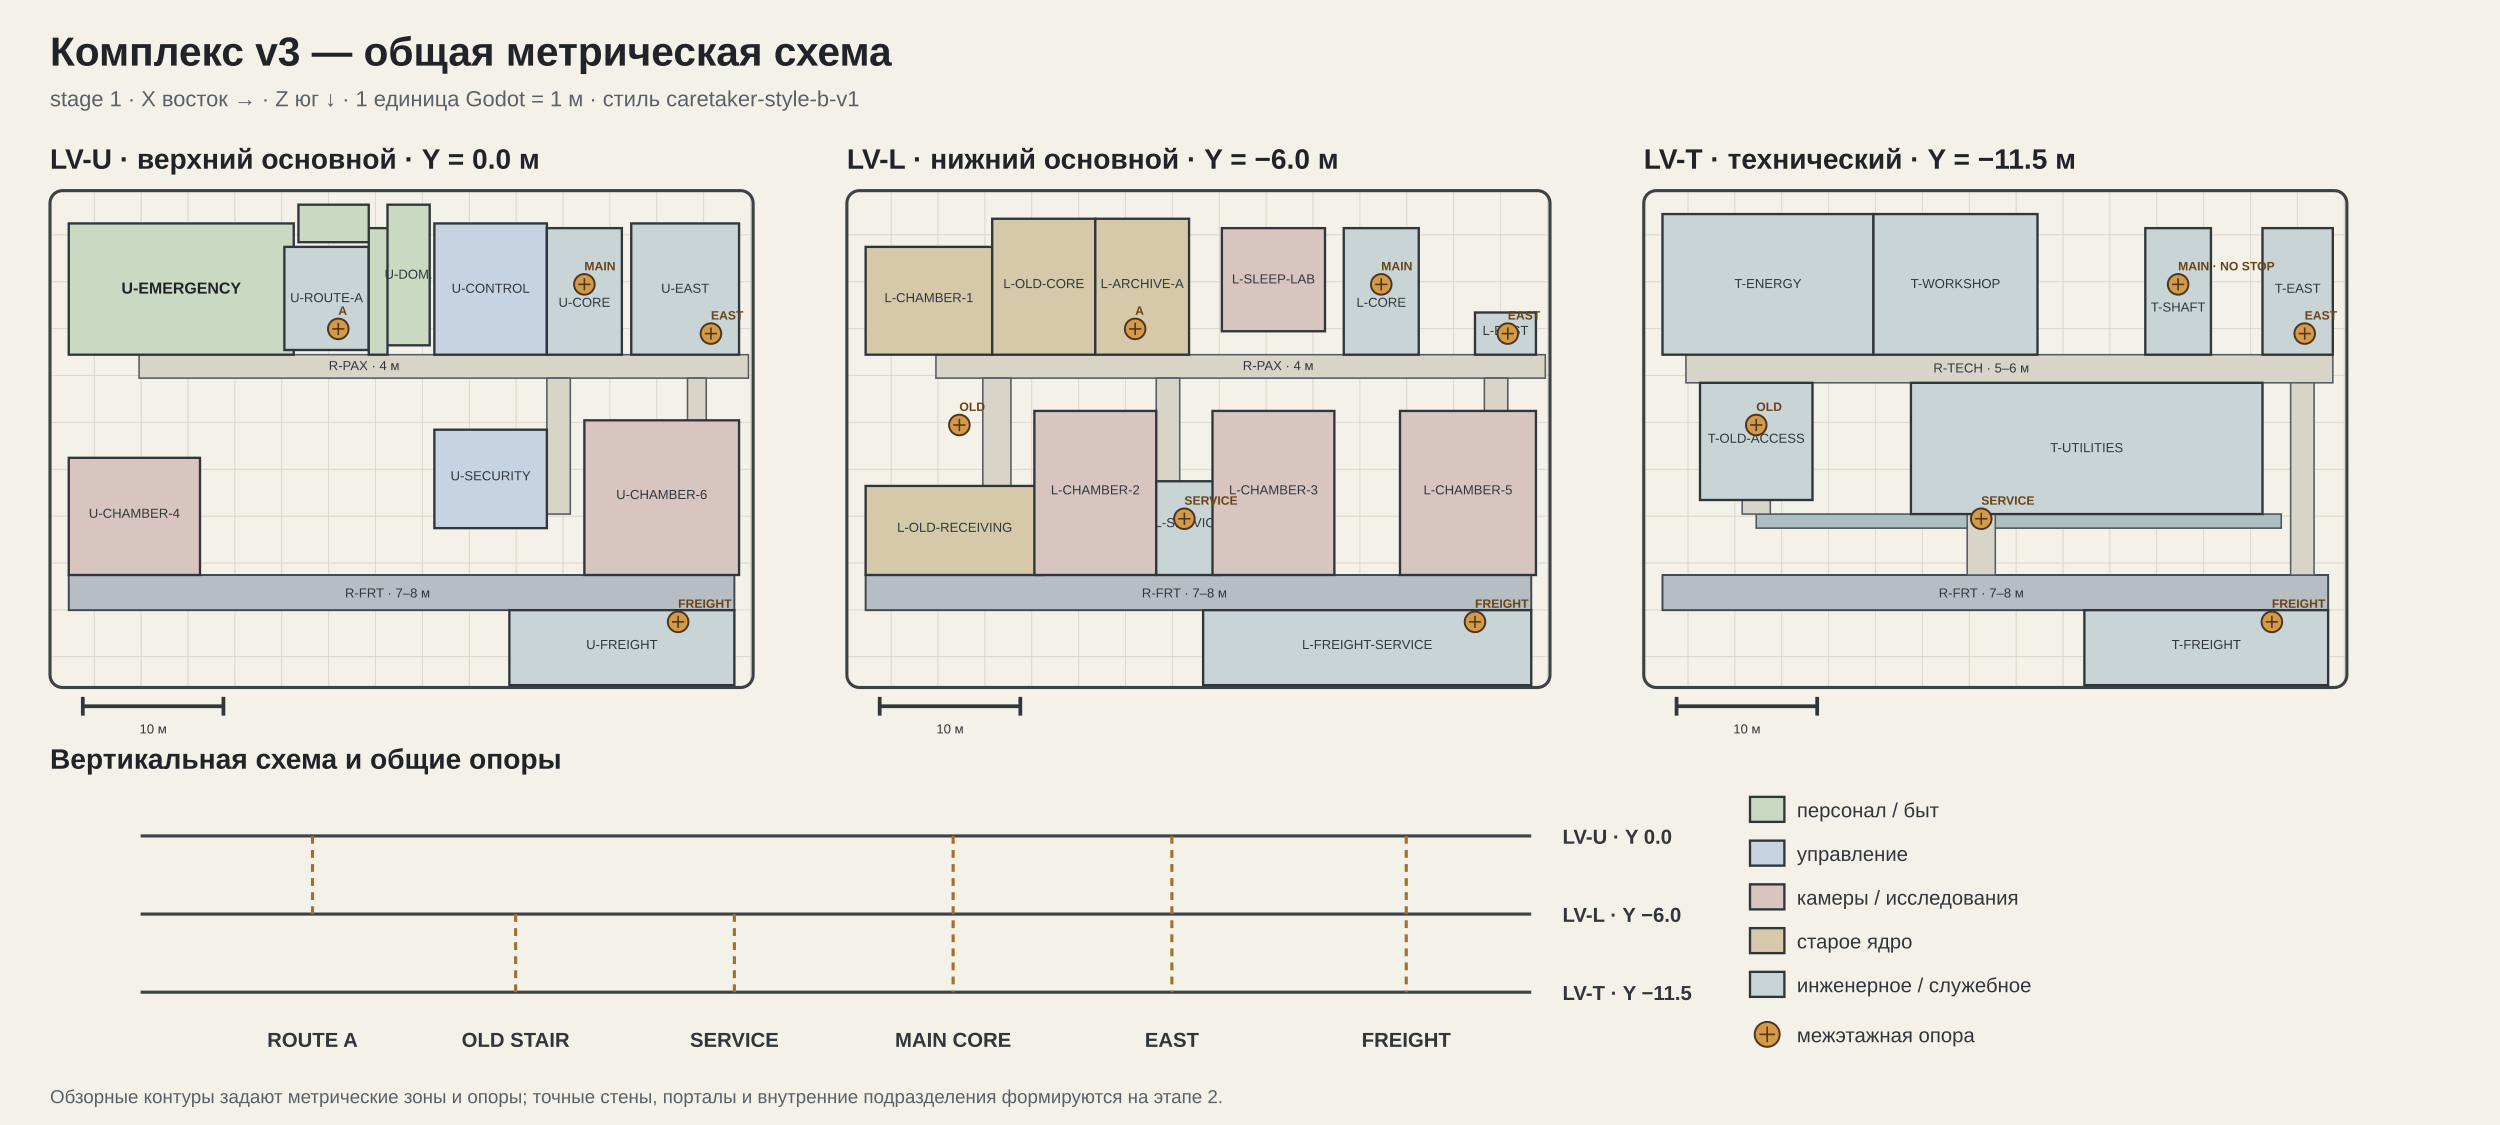
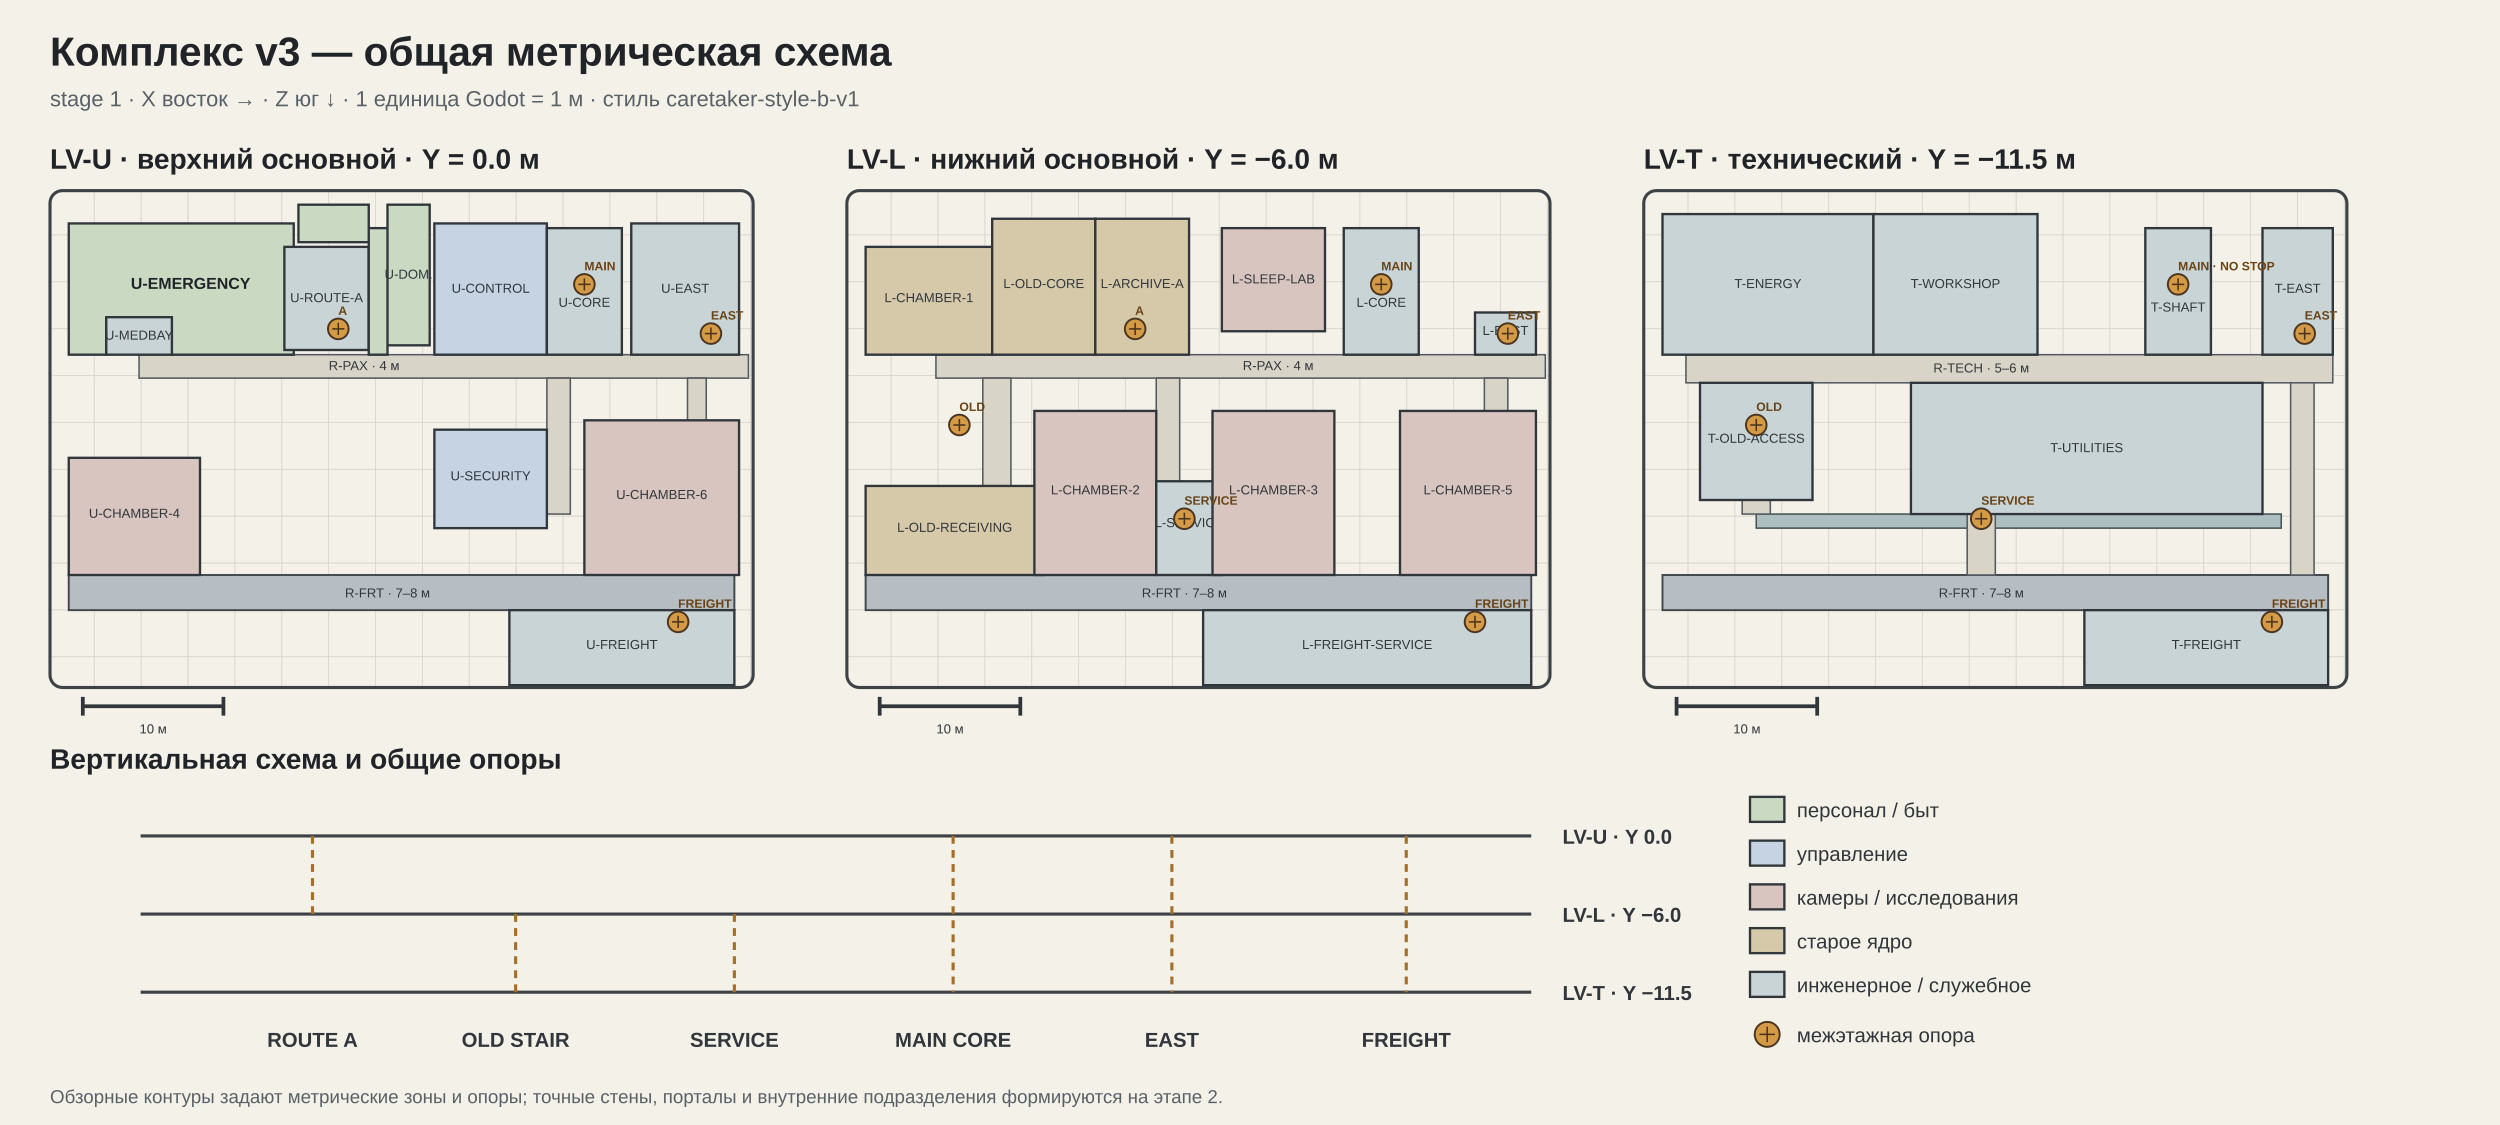
<svg xmlns="http://www.w3.org/2000/svg" width="1600" height="720" viewBox="0 0 1600 720" role="img" aria-labelledby="title desc">
  <defs>
    <pattern id="grid" width="30" height="30" patternUnits="userSpaceOnUse">
      <path d="M30 0H0V30" fill="none" stroke="#d7d2c8" stroke-width="1" />
    </pattern>
    <style>
      .bg{fill:#f4f1e8}.panel{fill:url(#grid);stroke:#3d4247;stroke-width:2}.room{stroke:#30363b;stroke-width:1.5;vector-effect:non-scaling-stroke}.personnel{fill:#c9d9c2}.command{fill:#c5d3e3}.contain{fill:#d8c5c0}.old{fill:#d6c9a9}.utility{fill:#c8d4d6}.passenger{fill:#d9d4c8;stroke:#555b61;stroke-width:1;vector-effect:non-scaling-stroke}.heavy{fill:#b7bec3;stroke:#40484d;stroke-width:1.25;vector-effect:non-scaling-stroke}.gallery{fill:#aebfc2;stroke:#46565a;stroke-width:1;vector-effect:non-scaling-stroke}.anchor{fill:#d49a45;stroke:#4b3520;stroke-width:1.25;vector-effect:non-scaling-stroke}.cross{stroke:#4b3520;stroke-width:1;vector-effect:non-scaling-stroke}.connector{fill:#d9d4c8;stroke:#555b61;stroke-width:1;vector-effect:non-scaling-stroke}.title{font:600 26px 'Segoe UI',Arial,sans-serif;fill:#202428}.subtitle{font:14px 'Segoe UI',Arial,sans-serif;fill:#596168}.level{font:600 18px 'Segoe UI',Arial,sans-serif;fill:#202428}.label{font:600 3.4px 'Segoe UI',Arial,sans-serif;fill:#202428;text-anchor:middle;dominant-baseline:middle}.small{font:2.8px 'Segoe UI',Arial,sans-serif;fill:#30363b;text-anchor:middle;dominant-baseline:middle}.anchor-label{font:600 2.6px 'Segoe UI',Arial,sans-serif;fill:#6a4317}.legend{font:13px 'Segoe UI',Arial,sans-serif;fill:#30363b}.section{stroke:#3d4247;stroke-width:2}.section-dash{stroke:#a36f2a;stroke-width:2;stroke-dasharray:5 4}.section-label{font:600 13px 'Segoe UI',Arial,sans-serif;fill:#30363b}.note{font:12px 'Segoe UI',Arial,sans-serif;fill:#596168}
    </style>
  </defs>
  <rect class="bg" width="1600" height="720" />
  <text id="plan-title" class="title" x="32" y="42">Комплекс v3 — общая метрическая схема</text>
  <text class="subtitle" x="32" y="68">stage 1 · X восток → · Z юг ↓ · 1 единица Godot = 1 м · стиль caretaker-style-b-v1</text>
  <text class="level" x="32" y="108">LV-U · верхний основной · Y = 0.0 м</text>
  <rect class="panel" x="32" y="122" width="450" height="318" rx="8" />
  <g transform="translate(38 128) scale(3)">
    <rect class="passenger" x="17" y="33" width="130" height="5" />
    <rect class="connector" x="104" y="38" width="5" height="29" />
    <rect class="connector" x="134" y="38" width="4" height="12" />
    <rect class="heavy" x="2" y="80" width="142" height="7.5" />
-     <rect class="room personnel" x="2" y="5" width="48" height="28" />
-     <text class="label" x="26" y="19">U-EMERGENCY</text>
+     <path class="room personnel" d="M2 5H50V33H24V25H10V33H2Z" />
+     <text class="label" x="28" y="18">U-EMERGENCY</text>
+     <rect class="room utility" x="10" y="25" width="14" height="8" />
+     <text class="small" x="17" y="29">U-MEDBAY</text>
    <path class="room utility" d="M48 10H66V32H48Z" />
    <text class="small" x="57" y="21">U-ROUTE-A</text>
    <path class="room personnel" d="M51 1H66V9H51ZM66 6H70V33H66ZM70 1H79V31H70Z" />
    <text class="small" x="74.5" y="16">U-DOM.</text>
    <rect class="room command" x="80" y="5" width="24" height="28" />
    <text class="small" x="92" y="19">U-CONTROL</text>
    <rect class="room utility" x="104" y="6" width="16" height="27" />
    <text class="small" x="112" y="22">U-CORE</text>
    <rect class="room utility" x="122" y="5" width="23" height="28" />
    <text class="small" x="133.5" y="19">U-EAST</text>
    <rect class="room contain" x="2" y="55" width="28" height="25" />
    <text class="small" x="16" y="67">U-CHAMBER-4</text>
    <rect class="room command" x="80" y="49" width="24" height="21" />
    <text class="small" x="92" y="59">U-SECURITY</text>
    <rect class="room contain" x="112" y="47" width="33" height="33" />
    <text class="small" x="128.5" y="63">U-CHAMBER-6</text>
    <rect class="room utility" x="96" y="87.5" width="48" height="16" />
    <text class="small" x="120" y="95">U-FREIGHT</text>
    <g transform="translate(112 18)">
      <circle class="anchor" r="2.2" />
      <path class="cross" d="M-1.3 0H1.3M0-1.3V1.3" />
      <text class="anchor-label" x="0" y="-3">MAIN</text>
    </g>
    <g transform="translate(59.5 27.5)">
      <circle class="anchor" r="2.2" />
      <path class="cross" d="M-1.3 0H1.3M0-1.3V1.3" />
      <text class="anchor-label" x="0" y="-3">A</text>
    </g>
    <g transform="translate(139 28.5)">
      <circle class="anchor" r="2.2" />
      <path class="cross" d="M-1.3 0H1.3M0-1.3V1.3" />
      <text class="anchor-label" x="0" y="-3">EAST</text>
    </g>
    <g transform="translate(132 90)">
      <circle class="anchor" r="2.2" />
      <path class="cross" d="M-1.3 0H1.3M0-1.3V1.3" />
      <text class="anchor-label" x="0" y="-3">FREIGHT</text>
    </g>
    <text class="small" x="65" y="35.5">R-PAX · 4 м</text>
    <text class="small" x="70" y="84">R-FRT · 7–8 м</text>
    <path d="M5 108H35" stroke="#30363b" stroke-width="0.8" />
    <path d="M5 106V110M35 106V110" stroke="#30363b" stroke-width="0.8" />
    <text class="small" x="20" y="113">10 м</text>
  </g>
  <text class="level" x="542" y="108">LV-L · нижний основной · Y = −6.0 м</text>
  <rect class="panel" x="542" y="122" width="450" height="318" rx="8" />
  <g transform="translate(548 128) scale(3)">
    <rect class="passenger" x="17" y="33" width="130" height="5" />
    <rect class="connector" x="27" y="38" width="6" height="25" />
    <rect class="connector" x="64" y="38" width="5" height="30" />
    <rect class="connector" x="134" y="38" width="5" height="42" />
    <rect class="heavy" x="2" y="80" width="142" height="7.5" />
    <rect class="room old" x="2" y="10" width="27" height="23" />
    <text class="small" x="15.5" y="21">L-CHAMBER-1</text>
    <rect class="room old" x="29" y="4" width="22" height="29" />
    <text class="small" x="40" y="18">L-OLD-CORE</text>
    <rect class="room old" x="51" y="4" width="20" height="29" />
    <text class="small" x="61" y="18">L-ARCHIVE-A</text>
    <rect class="room contain" x="78" y="6" width="22" height="22" />
    <text class="small" x="89" y="17">L-SLEEP-LAB</text>
    <rect class="room utility" x="104" y="6" width="16" height="27" />
    <text class="small" x="112" y="22">L-CORE</text>
    <rect class="room utility" x="132" y="24" width="13" height="9" />
    <text class="small" x="138.5" y="28">L-EAST</text>
    <rect class="room old" x="2" y="61" width="38" height="19" />
    <text class="small" x="21" y="70">L-OLD-RECEIVING</text>
    <rect class="room contain" x="38" y="45" width="26" height="35" />
    <text class="small" x="51" y="62">L-CHAMBER-2</text>
    <rect class="room utility" x="64" y="60" width="14" height="20" />
    <text class="small" x="71" y="69">L-SERVICE</text>
    <rect class="room contain" x="76" y="45" width="26" height="35" />
    <text class="small" x="89" y="62">L-CHAMBER-3</text>
    <rect class="room contain" x="116" y="45" width="29" height="35" />
    <text class="small" x="130.5" y="62">L-CHAMBER-5</text>
    <rect class="room utility" x="74" y="87.5" width="70" height="16" />
    <text class="small" x="109" y="95">L-FREIGHT-SERVICE</text>
    <g transform="translate(112 18)">
      <circle class="anchor" r="2.2" />
      <path class="cross" d="M-1.3 0H1.3M0-1.3V1.3" />
      <text class="anchor-label" x="0" y="-3">MAIN</text>
    </g>
    <g transform="translate(59.5 27.5)">
      <circle class="anchor" r="2.2" />
      <path class="cross" d="M-1.3 0H1.3M0-1.3V1.3" />
      <text class="anchor-label" x="0" y="-3">A</text>
    </g>
    <g transform="translate(22 48)">
      <circle class="anchor" r="2.2" />
      <path class="cross" d="M-1.3 0H1.3M0-1.3V1.3" />
      <text class="anchor-label" x="0" y="-3">OLD</text>
    </g>
    <g transform="translate(70 68)">
      <circle class="anchor" r="2.2" />
      <path class="cross" d="M-1.3 0H1.3M0-1.3V1.3" />
      <text class="anchor-label" x="0" y="-3">SERVICE</text>
    </g>
    <g transform="translate(139 28.5)">
      <circle class="anchor" r="2.2" />
      <path class="cross" d="M-1.3 0H1.3M0-1.3V1.3" />
      <text class="anchor-label" x="0" y="-3">EAST</text>
    </g>
    <g transform="translate(132 90)">
      <circle class="anchor" r="2.2" />
      <path class="cross" d="M-1.3 0H1.3M0-1.3V1.3" />
      <text class="anchor-label" x="0" y="-3">FREIGHT</text>
    </g>
    <text class="small" x="90" y="35.5">R-PAX · 4 м</text>
    <text class="small" x="70" y="84">R-FRT · 7–8 м</text>
    <path d="M5 108H35" stroke="#30363b" stroke-width="0.8" />
    <path d="M5 106V110M35 106V110" stroke="#30363b" stroke-width="0.8" />
    <text class="small" x="20" y="113">10 м</text>
  </g>
  <text class="level" x="1052" y="108">LV-T · технический · Y = −11.5 м</text>
  <rect class="panel" x="1052" y="122" width="450" height="318" rx="8" />
  <g transform="translate(1058 128) scale(3)">
    <rect class="passenger" x="7" y="33" width="138" height="6" />
    <rect class="gallery" x="22" y="67" width="112" height="3" />
    <rect class="heavy" x="2" y="80" width="142" height="7.5" />
    <rect class="connector" x="19" y="39" width="6" height="28" />
    <rect class="connector" x="67" y="39" width="6" height="41" />
    <rect class="connector" x="136" y="39" width="5" height="41" />
    <rect class="room utility" x="2" y="3" width="45" height="30" />
    <text class="small" x="24.5" y="18">T-ENERGY</text>
    <rect class="room utility" x="47" y="3" width="35" height="30" />
    <text class="small" x="64.5" y="18">T-WORKSHOP</text>
    <rect class="room utility" x="105" y="6" width="14" height="27" />
    <text class="small" x="112" y="23">T-SHAFT</text>
    <rect class="room utility" x="130" y="6" width="15" height="27" />
    <text class="small" x="137.5" y="19">T-EAST</text>
    <rect class="room utility" x="10" y="39" width="24" height="25" />
    <text class="small" x="22" y="51">T-OLD-ACCESS</text>
    <rect class="room utility" x="55" y="39" width="75" height="28" />
    <text class="small" x="92.5" y="53">T-UTILITIES</text>
    <rect class="room utility" x="92" y="87.5" width="52" height="16" />
    <text class="small" x="118" y="95">T-FREIGHT</text>
    <g transform="translate(112 18)">
      <circle class="anchor" r="2.2" />
      <path class="cross" d="M-1.3 0H1.3M0-1.3V1.3" />
      <text class="anchor-label" x="0" y="-3">MAIN · NO STOP</text>
    </g>
    <g transform="translate(22 48)">
      <circle class="anchor" r="2.2" />
      <path class="cross" d="M-1.3 0H1.3M0-1.3V1.3" />
      <text class="anchor-label" x="0" y="-3">OLD</text>
    </g>
    <g transform="translate(70 68)">
      <circle class="anchor" r="2.2" />
      <path class="cross" d="M-1.3 0H1.3M0-1.3V1.3" />
      <text class="anchor-label" x="0" y="-3">SERVICE</text>
    </g>
    <g transform="translate(139 28.5)">
      <circle class="anchor" r="2.2" />
      <path class="cross" d="M-1.3 0H1.3M0-1.3V1.3" />
      <text class="anchor-label" x="0" y="-3">EAST</text>
    </g>
    <g transform="translate(132 90)">
      <circle class="anchor" r="2.2" />
      <path class="cross" d="M-1.3 0H1.3M0-1.3V1.3" />
      <text class="anchor-label" x="0" y="-3">FREIGHT</text>
    </g>
    <text class="small" x="70" y="36">R-TECH · 5–6 м</text>
    <text class="small" x="70" y="84">R-FRT · 7–8 м</text>
    <path d="M5 108H35" stroke="#30363b" stroke-width="0.8" />
    <path d="M5 106V110M35 106V110" stroke="#30363b" stroke-width="0.8" />
    <text class="small" x="20" y="113">10 м</text>
  </g>
  <text class="level" x="32" y="492">Вертикальная схема и общие опоры</text>
  <line class="section" x1="90" y1="535" x2="980" y2="535" />
  <text class="section-label" x="1000" y="540">LV-U · Y 0.0</text>
  <line class="section" x1="90" y1="585" x2="980" y2="585" />
  <text class="section-label" x="1000" y="590">LV-L · Y −6.0</text>
  <line class="section" x1="90" y1="635" x2="980" y2="635" />
  <text class="section-label" x="1000" y="640">LV-T · Y −11.5</text>
  <g class="section-dash">
    <line x1="200" y1="535" x2="200" y2="585" />
    <line x1="330" y1="585" x2="330" y2="635" />
    <line x1="470" y1="585" x2="470" y2="635" />
    <line x1="610" y1="535" x2="610" y2="635" />
    <line x1="750" y1="535" x2="750" y2="635" />
    <line x1="900" y1="535" x2="900" y2="635" />
  </g>
  <g class="section-label" text-anchor="middle">
    <text x="200" y="670">ROUTE A</text>
    <text x="330" y="670">OLD STAIR</text>
    <text x="470" y="670">SERVICE</text>
    <text x="610" y="670">MAIN CORE</text>
    <text x="750" y="670">EAST</text>
    <text x="900" y="670">FREIGHT</text>
  </g>
  <rect class="room personnel" x="1120" y="510" width="22" height="16" />
  <text class="legend" x="1150" y="523">персонал / быт</text>
  <rect class="room command" x="1120" y="538" width="22" height="16" />
  <text class="legend" x="1150" y="551">управление</text>
  <rect class="room contain" x="1120" y="566" width="22" height="16" />
  <text class="legend" x="1150" y="579">камеры / исследования</text>
  <rect class="room old" x="1120" y="594" width="22" height="16" />
  <text class="legend" x="1150" y="607">старое ядро</text>
  <rect class="room utility" x="1120" y="622" width="22" height="16" />
  <text class="legend" x="1150" y="635">инженерное / служебное</text>
  <circle class="anchor" cx="1131" cy="662" r="8" />
  <path class="cross" d="M1126 662H1136M1131 657V667" />
  <text class="legend" x="1150" y="667">межэтажная опора</text>
  <text class="note" x="32" y="706">Обзорные контуры задают метрические зоны и опоры; точные стены, порталы и внутренние подразделения формируются на этапе 2.</text>
</svg>
